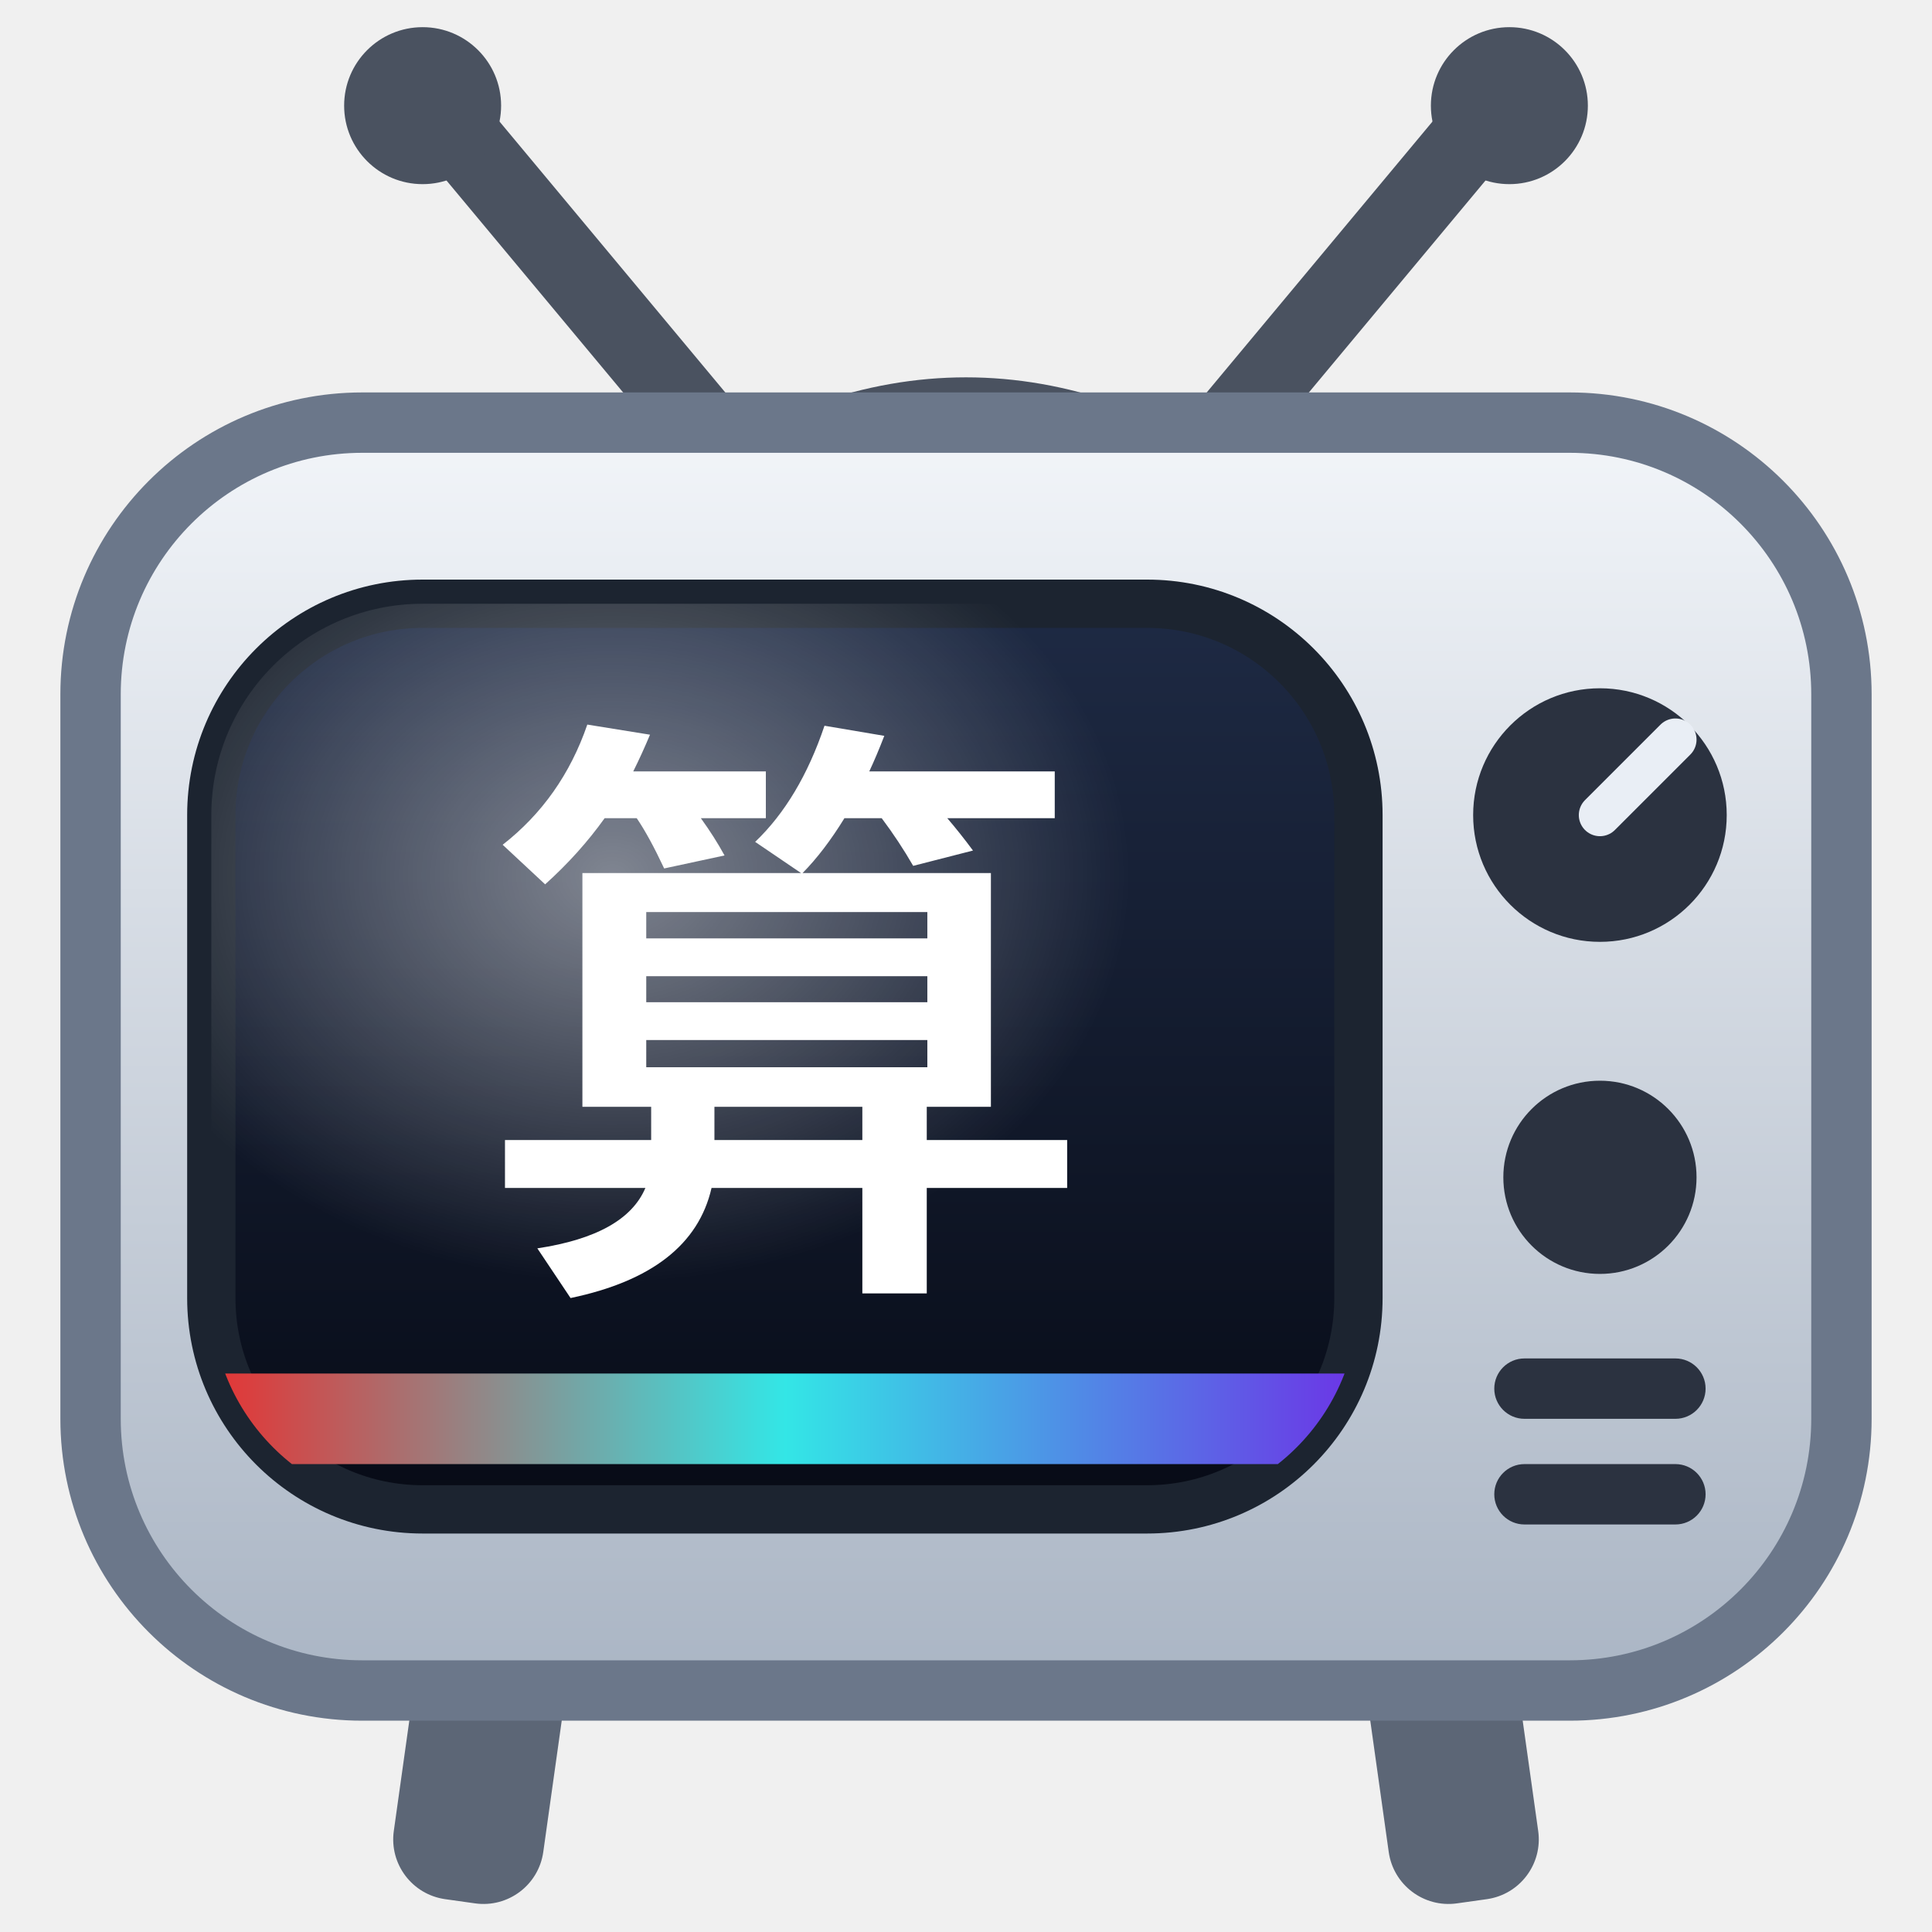
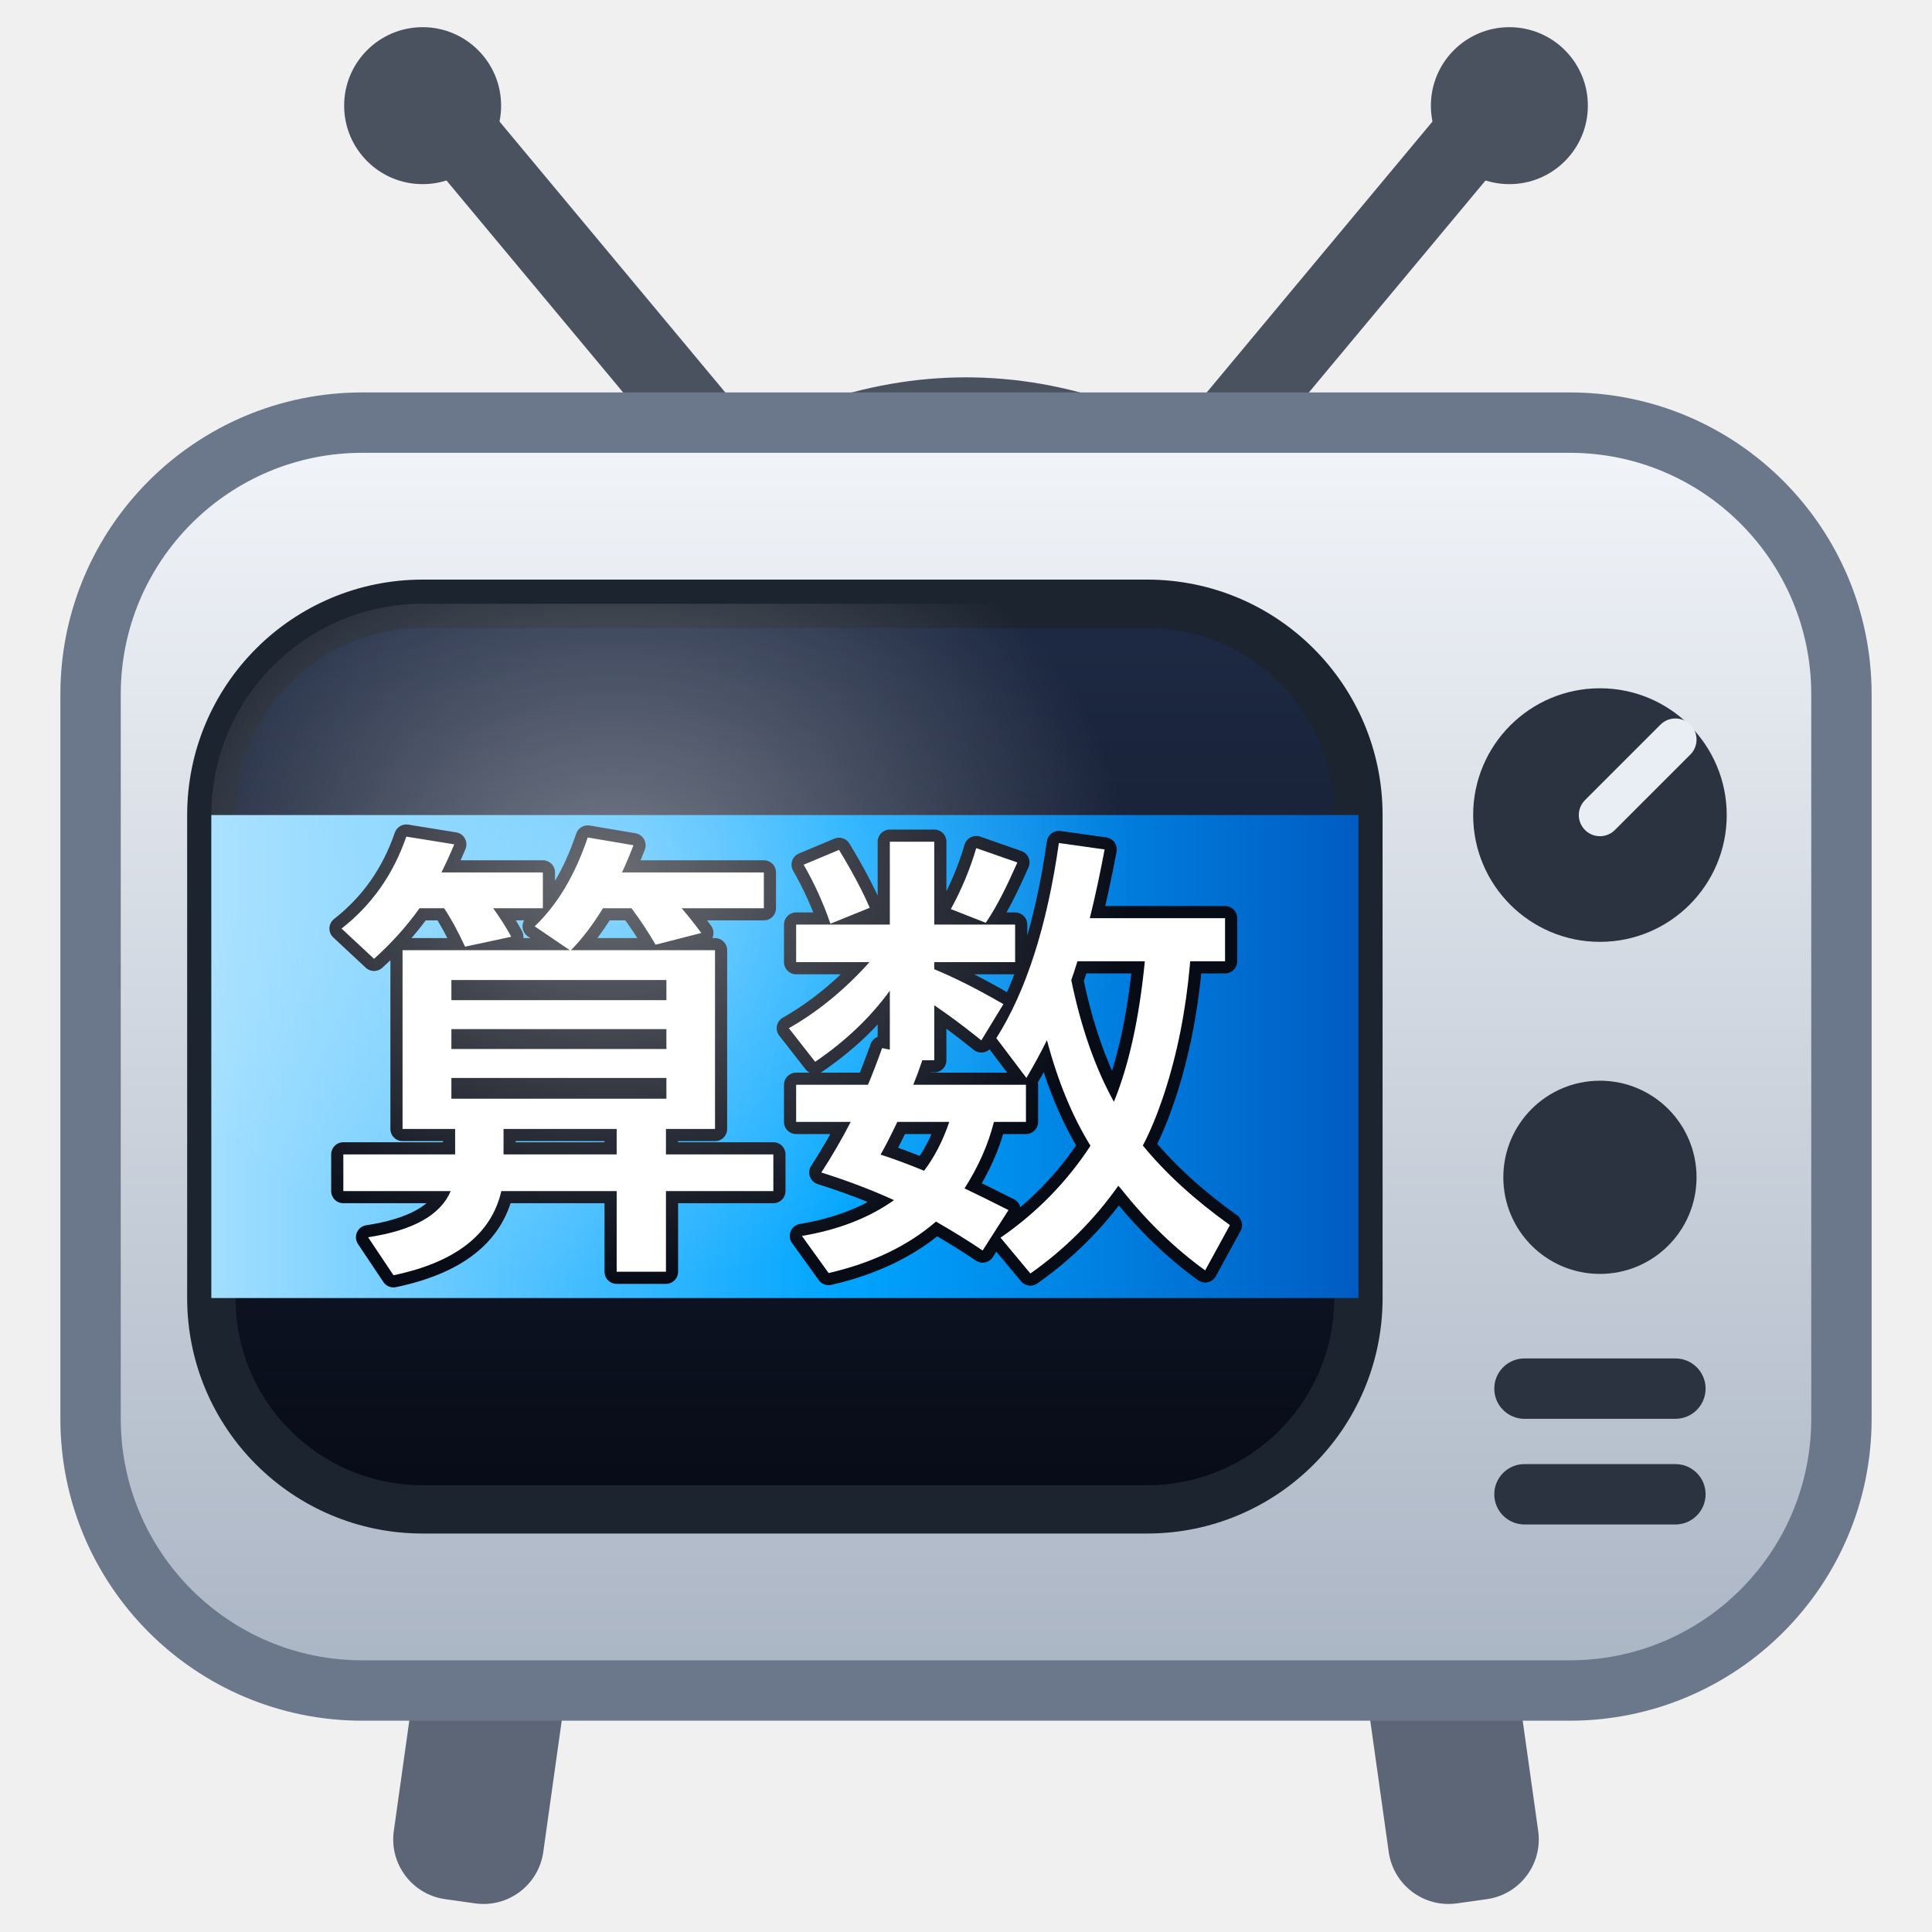
<svg xmlns="http://www.w3.org/2000/svg" viewBox="0 0 64 64">
  <defs>
    <linearGradient id="cab" x1="0" y1="0" x2="0" y2="1">
      <stop offset="0" stop-color="#F2F5F9" />
      <stop offset="1" stop-color="#AAB5C4" />
    </linearGradient>
    <linearGradient id="scr" x1="0" y1="0" x2="0" y2="1">
      <stop offset="0" stop-color="#1E2A44" />
      <stop offset="1" stop-color="#070B16" />
    </linearGradient>
-     <linearGradient id="rb" x1="0" y1="0" x2="1" y2="0">
-       <stop offset="0" stop-color="#E63333" />
-       <stop offset=".5" stop-color="#33E6E6" />
-       <stop offset="1" stop-color="#6C33E6" />
+     <linearGradient id="bd" x1="0" y1="0" x2="1" y2="0">
+       <stop offset="0" stop-color="#A3DFFF" />
+       <stop offset=".55" stop-color="#00A5FF" />
+       <stop offset="1" stop-color="#005BC2" />
    </linearGradient>
-     <linearGradient id="rbv" x1="0" y1="0" x2="1" y2="1">
-       <stop offset="0" stop-color="#E63333" />
-       <stop offset=".5" stop-color="#33E6E6" />
-       <stop offset="1" stop-color="#6C33E6" />
-     </linearGradient>
-     <radialGradient id="gl" cx=".35" cy=".3" r=".9">
-       <stop offset="0" stop-color="#fff" stop-opacity=".45" />
-       <stop offset=".5" stop-color="#fff" stop-opacity="0" />
-     </radialGradient>
    <clipPath id="sc">
      <rect x="7" y="20" width="38" height="30" rx="7" />
    </clipPath>
+     <radialGradient id="gl" cx=".35" cy=".3" r=".9">
+       <stop offset="0" stop-color="#fff" stop-opacity=".4" />
+       <stop offset=".5" stop-color="#fff" stop-opacity="0" />
+     </radialGradient>
  </defs>
  <path d="M24 15 L14 3 M40 15 L50 3" stroke="#4A5260" stroke-width="2.6" stroke-linecap="round" />
  <circle cx="14" cy="3.5" r="2.6" fill="#4A5260" />
  <circle cx="50" cy="3.5" r="2.6" fill="#4A5260" />
  <path d="M22 16 Q32 9 42 16 Z" fill="#4A5260" />
  <rect x="14" y="54" width="5" height="9" rx="2" fill="#5C6676" transform="rotate(8 16 54)" />
  <rect x="45" y="54" width="5" height="9" rx="2" fill="#5C6676" transform="rotate(-8 48 54)" />
  <rect x="3" y="14" width="58" height="42" rx="9" fill="url(#cab)" stroke="#6B778A" stroke-width="2" />
  <rect x="7" y="20" width="38" height="30" rx="7" fill="url(#scr)" stroke="#1C2430" stroke-width="1.6" />
-   <g clip-path="url(#sc)">
-     <rect x="7" y="45.5" width="38" height="3" fill="url(#rb)" />
-     <path d="M766 170Q699 -123 278 -211L163 -39Q468 7 537 170H51V336H557V451H319V1260H1076L917 1368Q1071 1515 1157 1770L1364 1735Q1337 1665 1312 1612H1954V1450H1582Q1625 1400 1671 1338L1464 1285Q1415 1370 1355 1450H1226Q1156 1336 1081 1260H1733V451H1511V336H1997V170H1511V-195H1288V170ZM776 336H1288V451H776ZM1513 588V682H540V588ZM1513 813V903H540V813ZM1513 1034V1125H540V1034ZM729 1450Q776 1385 811 1321L602 1276Q550 1387 507 1450H396Q308 1327 190 1221L43 1358Q248 1518 336 1774L553 1739Q525 1672 495 1612H954V1450Z" fill="#fff" transform="translate(16.24 40.98) scale(0.00957 -0.00957)" />
-   </g>
+   <rect x="7" y="27" width="38" height="16" fill="url(#bd)" clip-path="url(#sc)" />
+   <path d="M766 170Q699 -123 278 -211L163 -39Q468 7 537 170H51V336H557V451H319V1260H1076L917 1368Q1071 1515 1157 1770L1364 1735Q1337 1665 1312 1612H1954V1450H1582Q1625 1400 1671 1338L1464 1285Q1415 1370 1355 1450H1226Q1156 1336 1081 1260H1733V451H1511V336H1997V170H1511V-195H1288V170ZM776 336H1288V451H776ZM1513 588V682H540V588ZM1513 813V903H540V813ZM1513 1034V1125H540V1034ZM729 1450Q776 1385 811 1321L602 1276Q550 1387 507 1450H396Q308 1327 190 1221L43 1358Q248 1518 336 1774L553 1739Q525 1672 495 1612H954V1450Z" fill="#fff" stroke="#070B16" stroke-width="110" paint-order="stroke" stroke-linejoin="round" transform="translate(11.00 40.70) scale(0.00732 -0.00732)" />
+   <path d="M1383 375Q1259 576 1186 853Q1143 766 1093 682L957 862Q1160 1183 1240 1745L1447 1716Q1416 1551 1380 1405H1992V1210H1834L1833 1195Q1805 881 1717 612Q1671 473 1620 376Q1775 187 2014 16L1902 -189Q1698 -42 1523 178L1509 194Q1344 -39 1111 -203L976 -41Q1222 129 1383 375ZM1489 574Q1591 823 1629 1210H1324Q1306 1151 1296 1125Q1362 804 1489 574ZM946 483Q908 331 813 182Q885 148 1012 84L895 -99Q805 -38 684 32Q493 -133 198 -201L77 -33Q323 8 494 129Q340 199 165 254Q237 365 298 483H51V651H376Q403 714 440 817L475 810V1077Q344 896 137 755L18 907Q215 1019 383 1206H51V1376H475V1751H676V1376H1042V1206H676V1174Q816 1116 989 1016L889 852L860 875Q770 947 676 1011V762H622Q602 702 581 651H1091V483ZM744 483H509Q460 381 433 335Q520 307 630 262Q700 354 744 483ZM206 1380Q159 1518 85 1647L245 1714Q336 1564 384 1452ZM751 1446Q824 1579 866 1722L1052 1657Q1043 1637 1033 1615Q967 1468 909 1384Z" fill="#fff" stroke="#070B16" stroke-width="110" paint-order="stroke" stroke-linejoin="round" transform="translate(26.00 40.70) scale(0.00732 -0.00732)" />
  <rect x="7" y="20" width="38" height="30" rx="7" fill="url(#gl)" />
  <circle cx="53" cy="27" r="4.2" fill="#2B3240" />
  <path d="M53 27 L55.5 24.5" stroke="#E9EEF5" stroke-width="1.4" stroke-linecap="round" />
  <circle cx="53" cy="39" r="3.2" fill="#2B3240" />
  <rect x="49.5" y="45" width="7" height="2" rx="1" fill="#2B3240" />
  <rect x="49.5" y="48.5" width="7" height="2" rx="1" fill="#2B3240" />
</svg>
